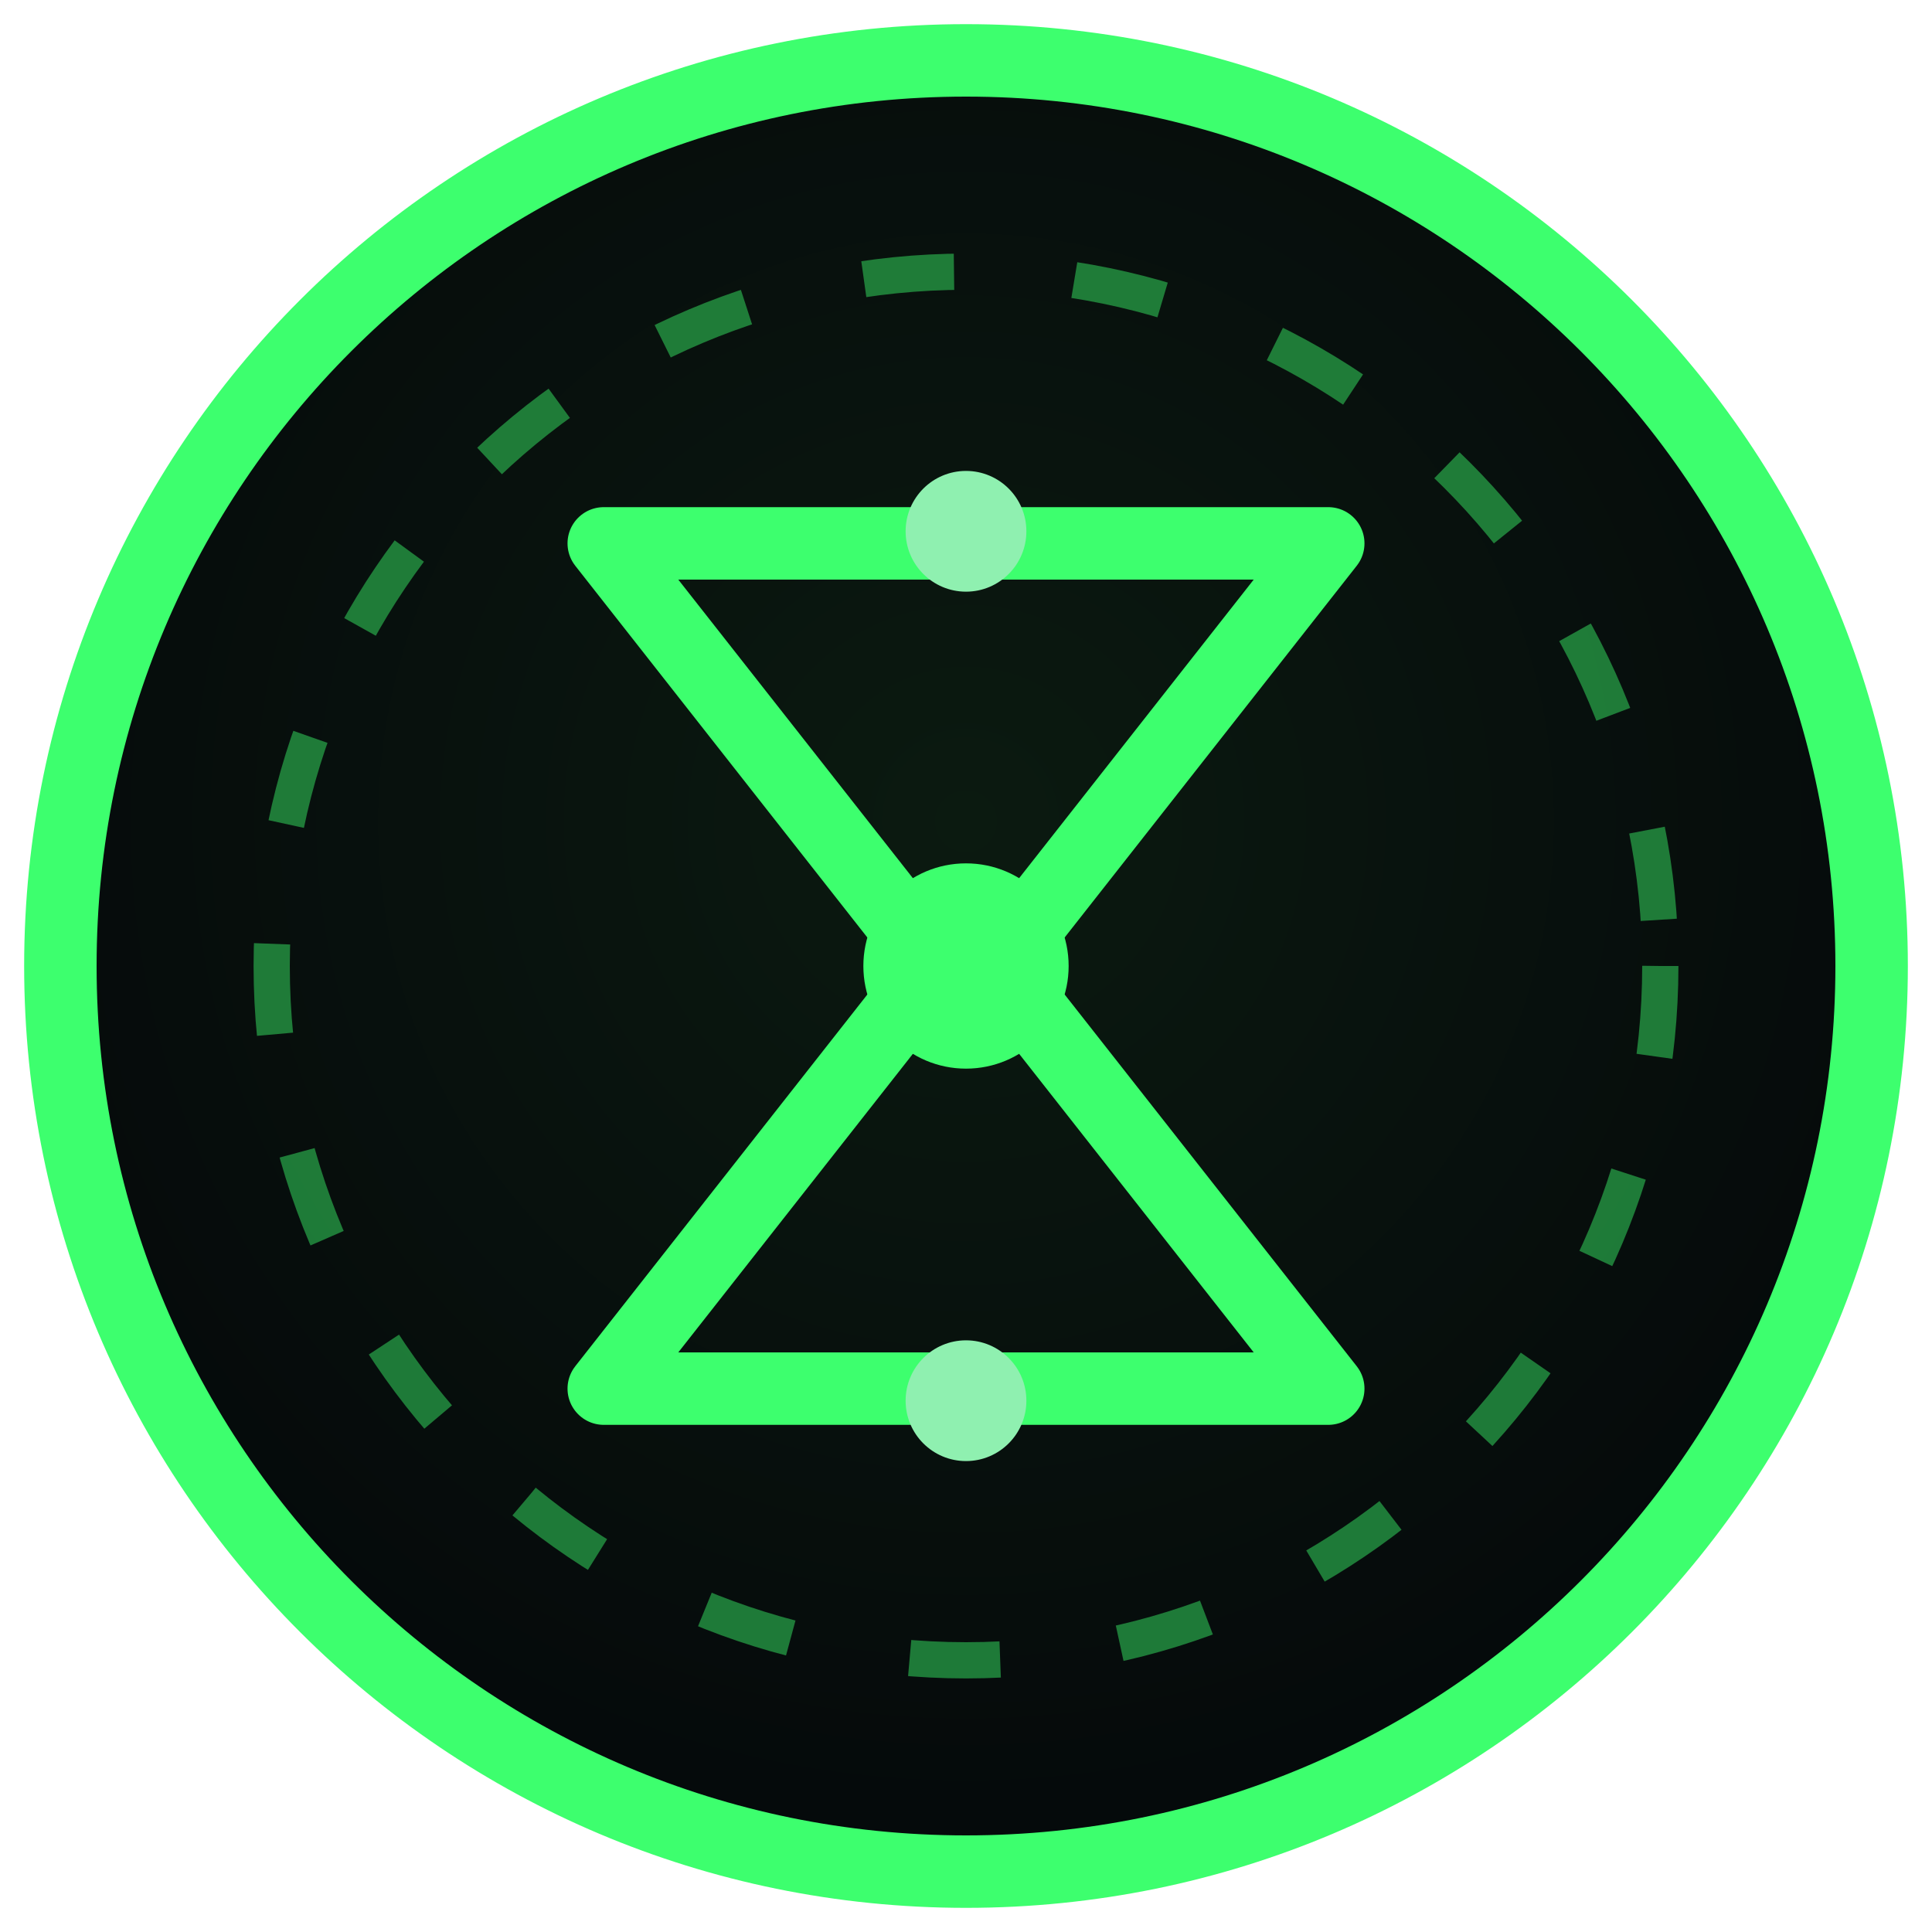
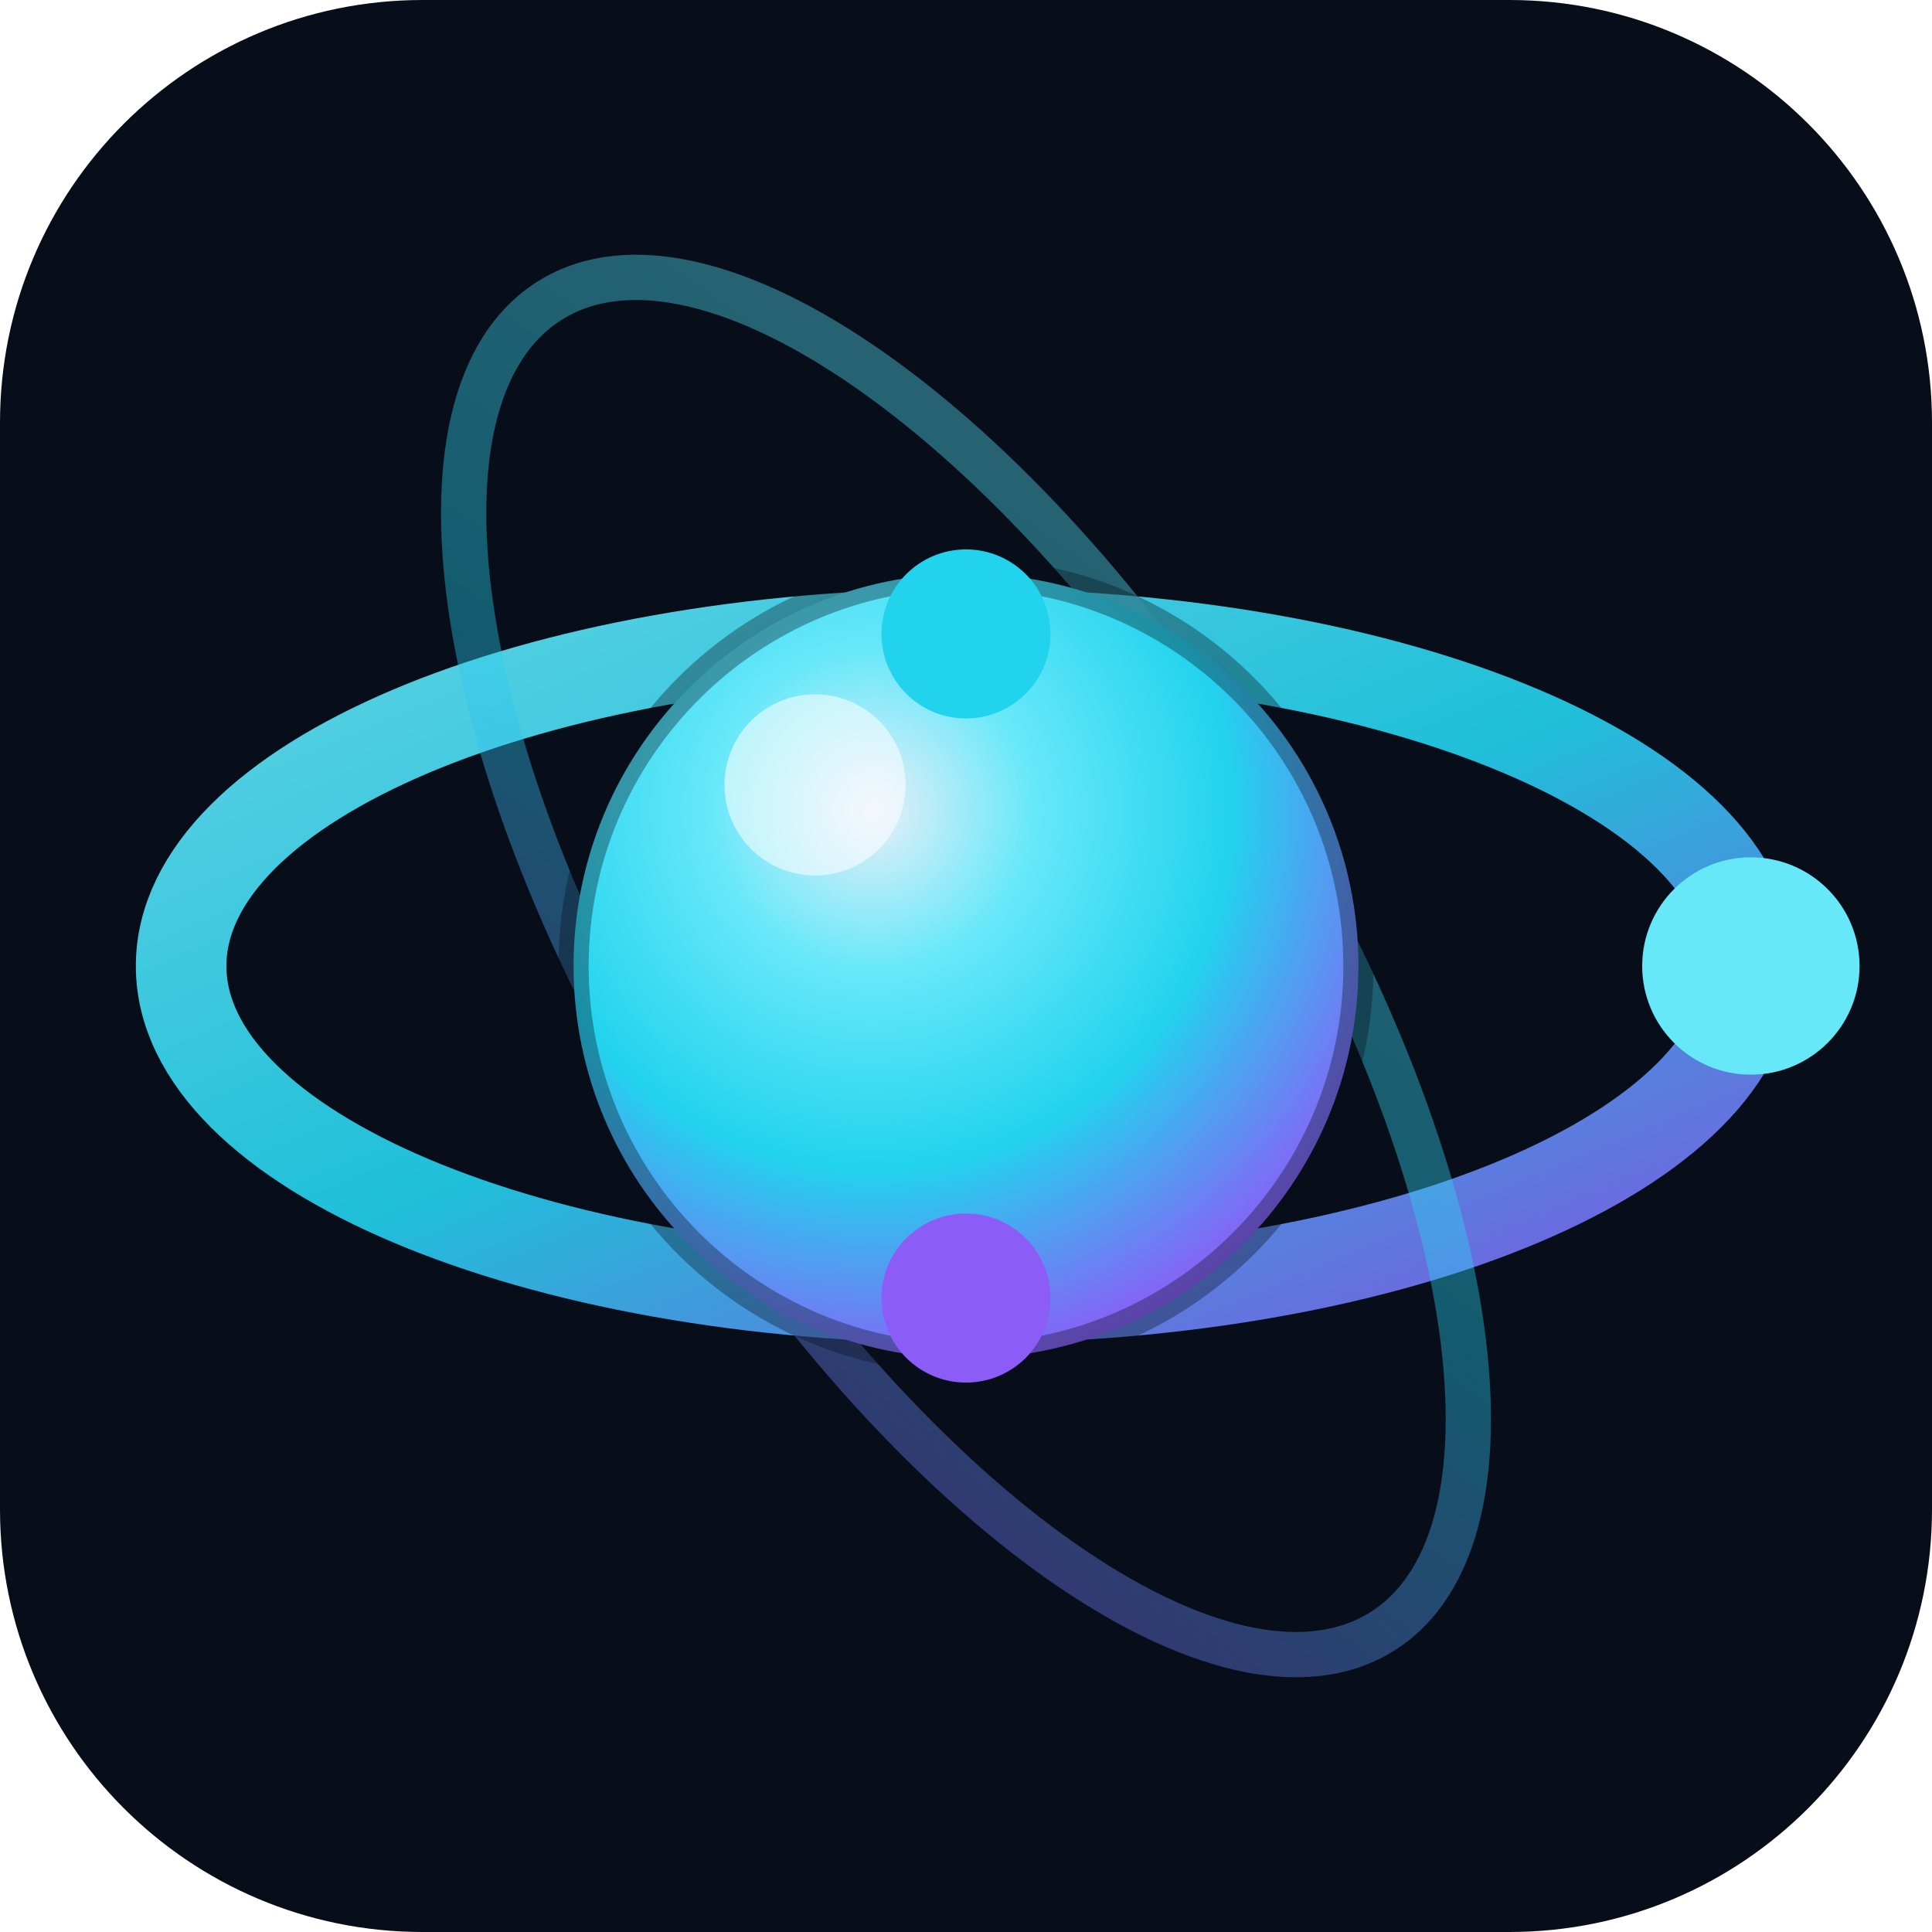
<svg xmlns="http://www.w3.org/2000/svg" viewBox="0 0 64 64" width="64" height="64" role="img" aria-label="Data Science Digital Library">
  <defs>
-     <radialGradient id="core" cx="50%" cy="42%" r="65%">
-       <stop offset="0" stop-color="#0b1a10" />
-       <stop offset="1" stop-color="#04070a" />
+     <radialGradient id="fc" cx="38%" cy="30%" r="74%">
+       <stop offset="0" stop-color="#E8EEF8" />
+       <stop offset="28%" stop-color="#67E8F9" />
+       <stop offset="62%" stop-color="#22D3EE" />
+       <stop offset="100%" stop-color="#8B5CF6" />
    </radialGradient>
+     <linearGradient id="fr" x1="0" y1="0" x2="1" y2="1">
+       <stop offset="0" stop-color="#67E8F9" />
+       <stop offset="50%" stop-color="#22D3EE" />
+       <stop offset="100%" stop-color="#8B5CF6" />
+     </linearGradient>
  </defs>
-   <circle cx="32" cy="32" r="30" fill="url(#core)" stroke="#3dff6e" stroke-width="2.4" />
-   <circle cx="32" cy="32" r="23" fill="none" stroke="#3dff6e" stroke-opacity="0.45" stroke-width="1.2" stroke-dasharray="3 4" />
-   <path d="M20 18 H44 L33 32 L44 46 H20 L31 32 Z" fill="none" stroke="#3dff6e" stroke-width="2.4" stroke-linejoin="round" />
-   <circle cx="32" cy="32" r="3.4" fill="#3dff6e" />
-   <circle cx="32" cy="17.6" r="2" fill="#8ff0b0" />
-   <circle cx="32" cy="46.4" r="2" fill="#8ff0b0" />
+   <rect width="64" height="64" rx="14" fill="#080D1A" />
+   <ellipse cx="32" cy="32" rx="26" ry="11" fill="none" stroke="url(#fr)" stroke-width="3" opacity=".9" />
+   <ellipse cx="32" cy="32" rx="26" ry="11" fill="none" stroke="url(#fr)" stroke-width="1.5" opacity=".4" transform="rotate(58 32 32)" />
+   <circle cx="32" cy="32" r="13" fill="url(#fc)" />
+   <circle cx="32" cy="32" r="13" fill="none" stroke="#080D1A" stroke-width="1" opacity=".35" />
+   <circle cx="58" cy="32" r="3.6" fill="#67E8F9" />
+   <circle cx="32" cy="21" r="2.8" fill="#22D3EE" />
+   <circle cx="32" cy="43" r="2.8" fill="#8B5CF6" />
+   <circle cx="27" cy="26" r="3" fill="rgba(255,255,255,.55)" />
</svg>
